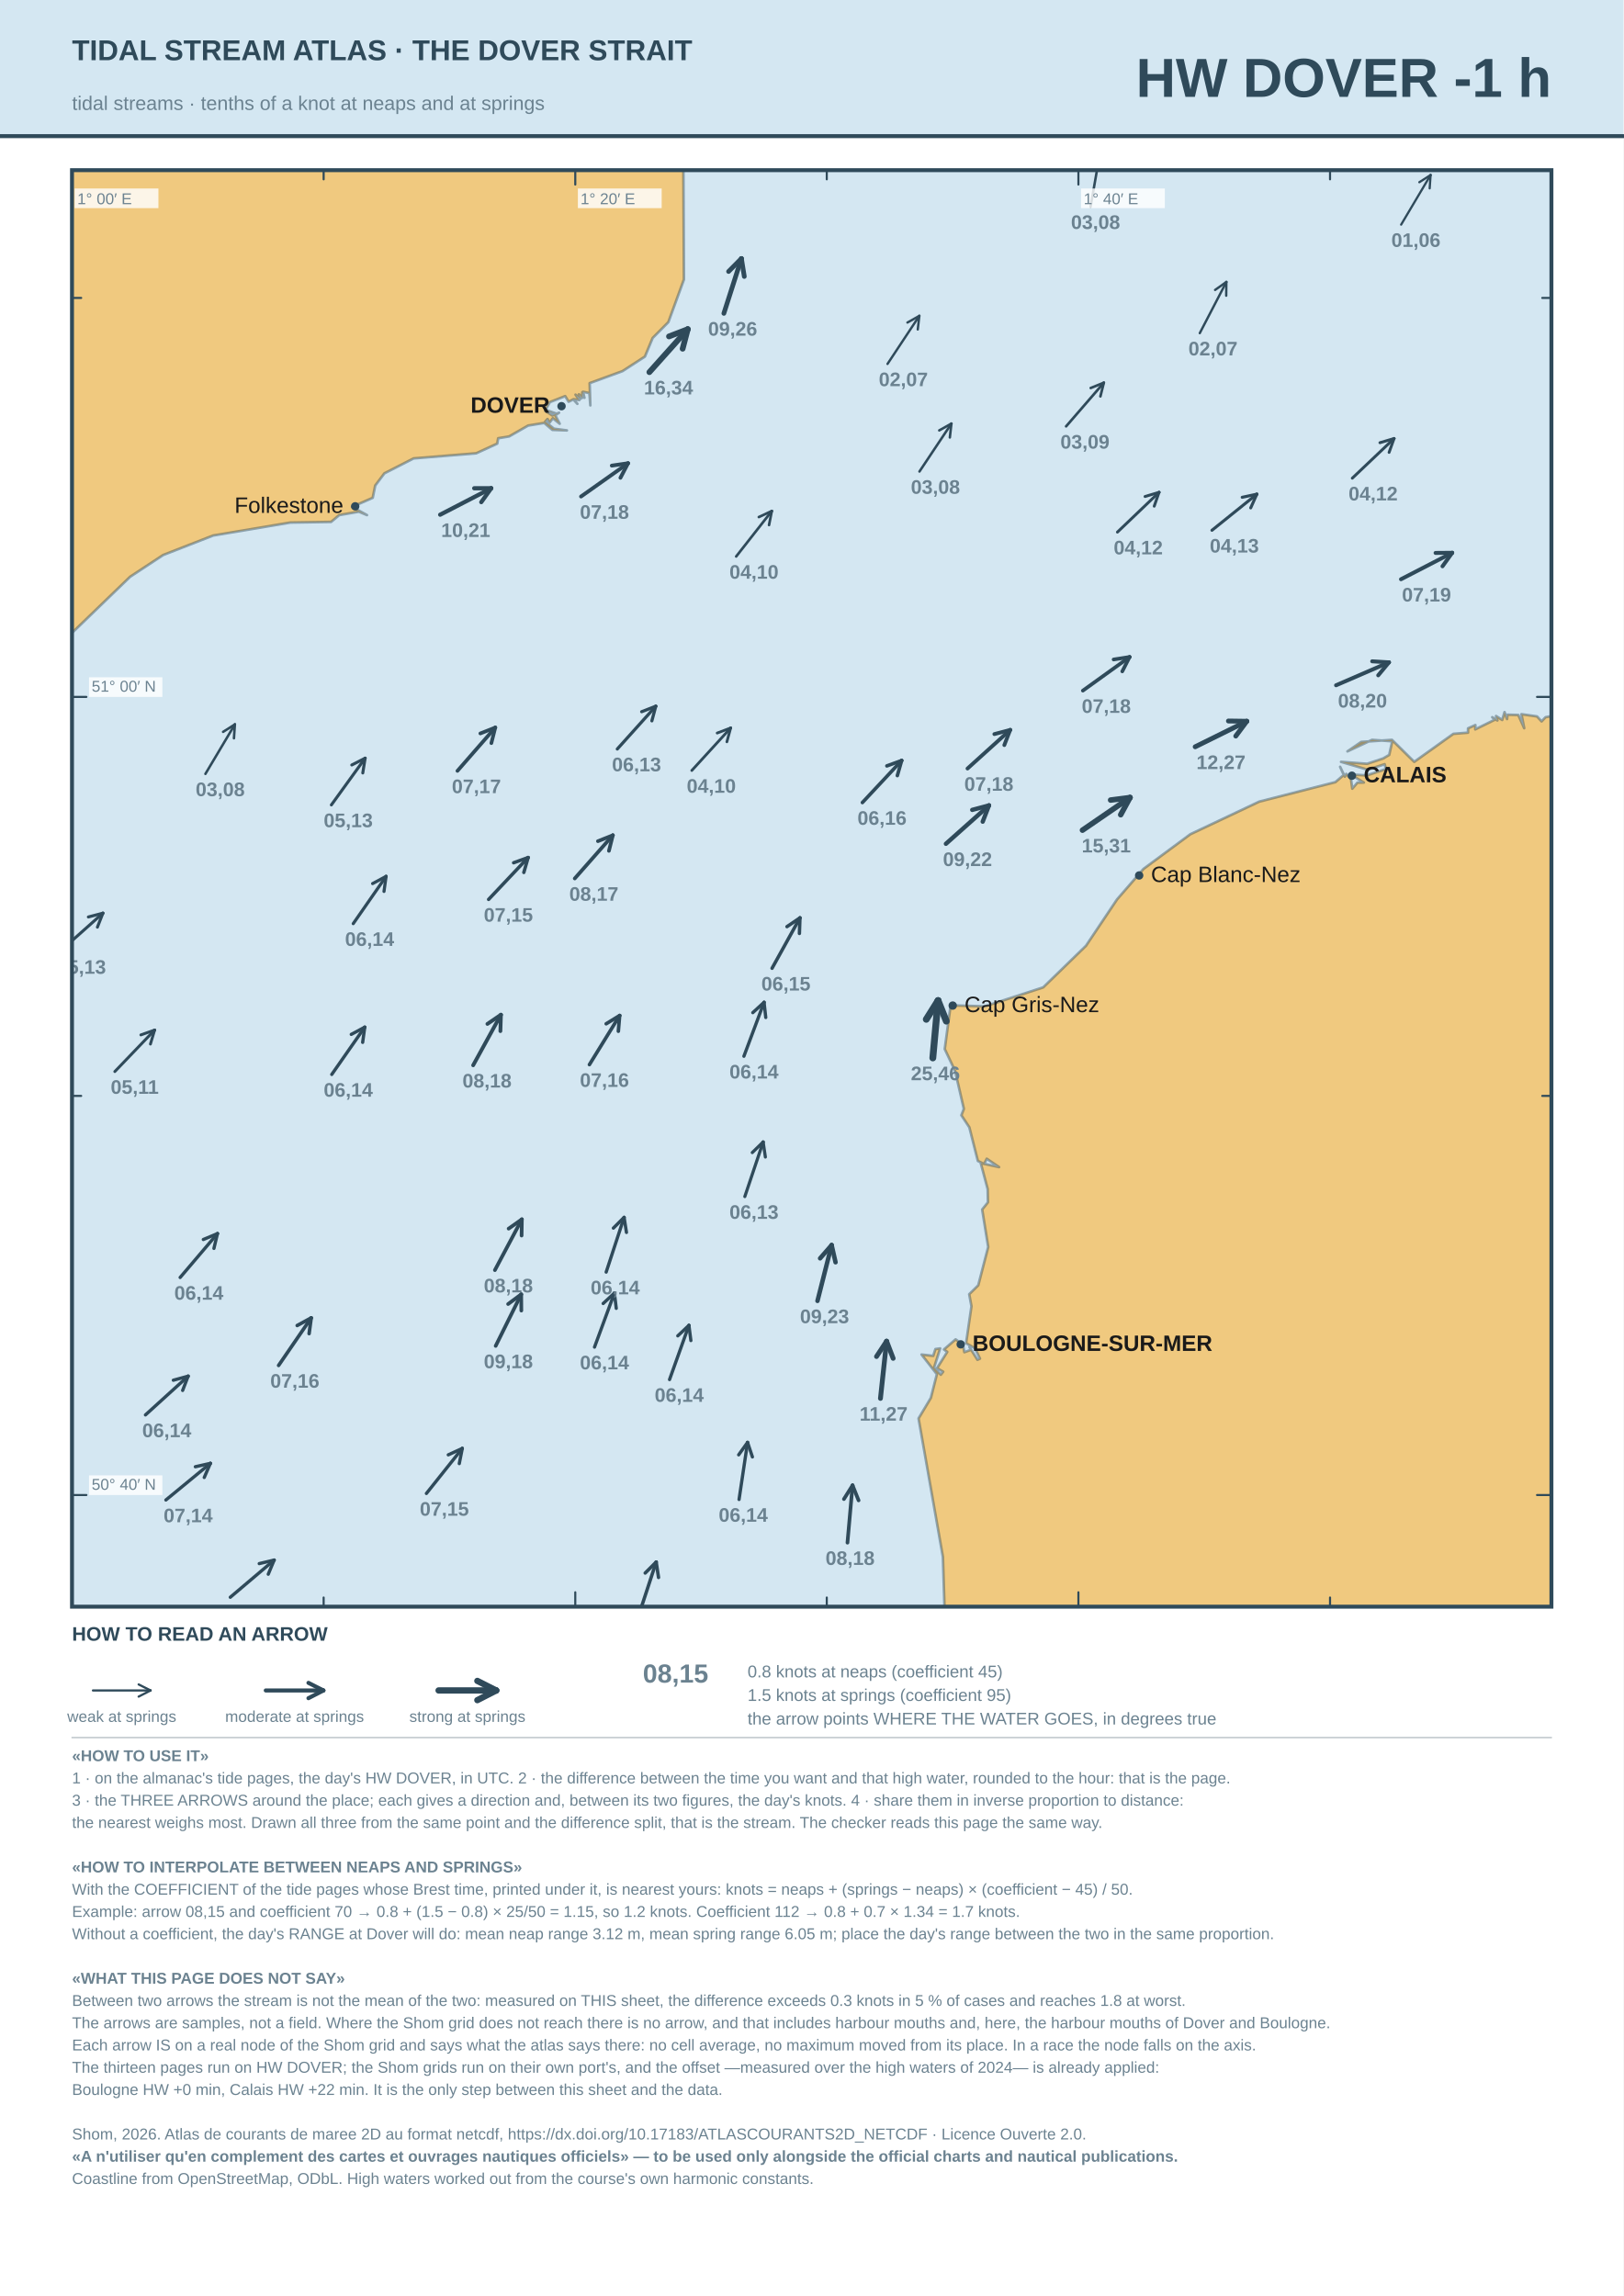
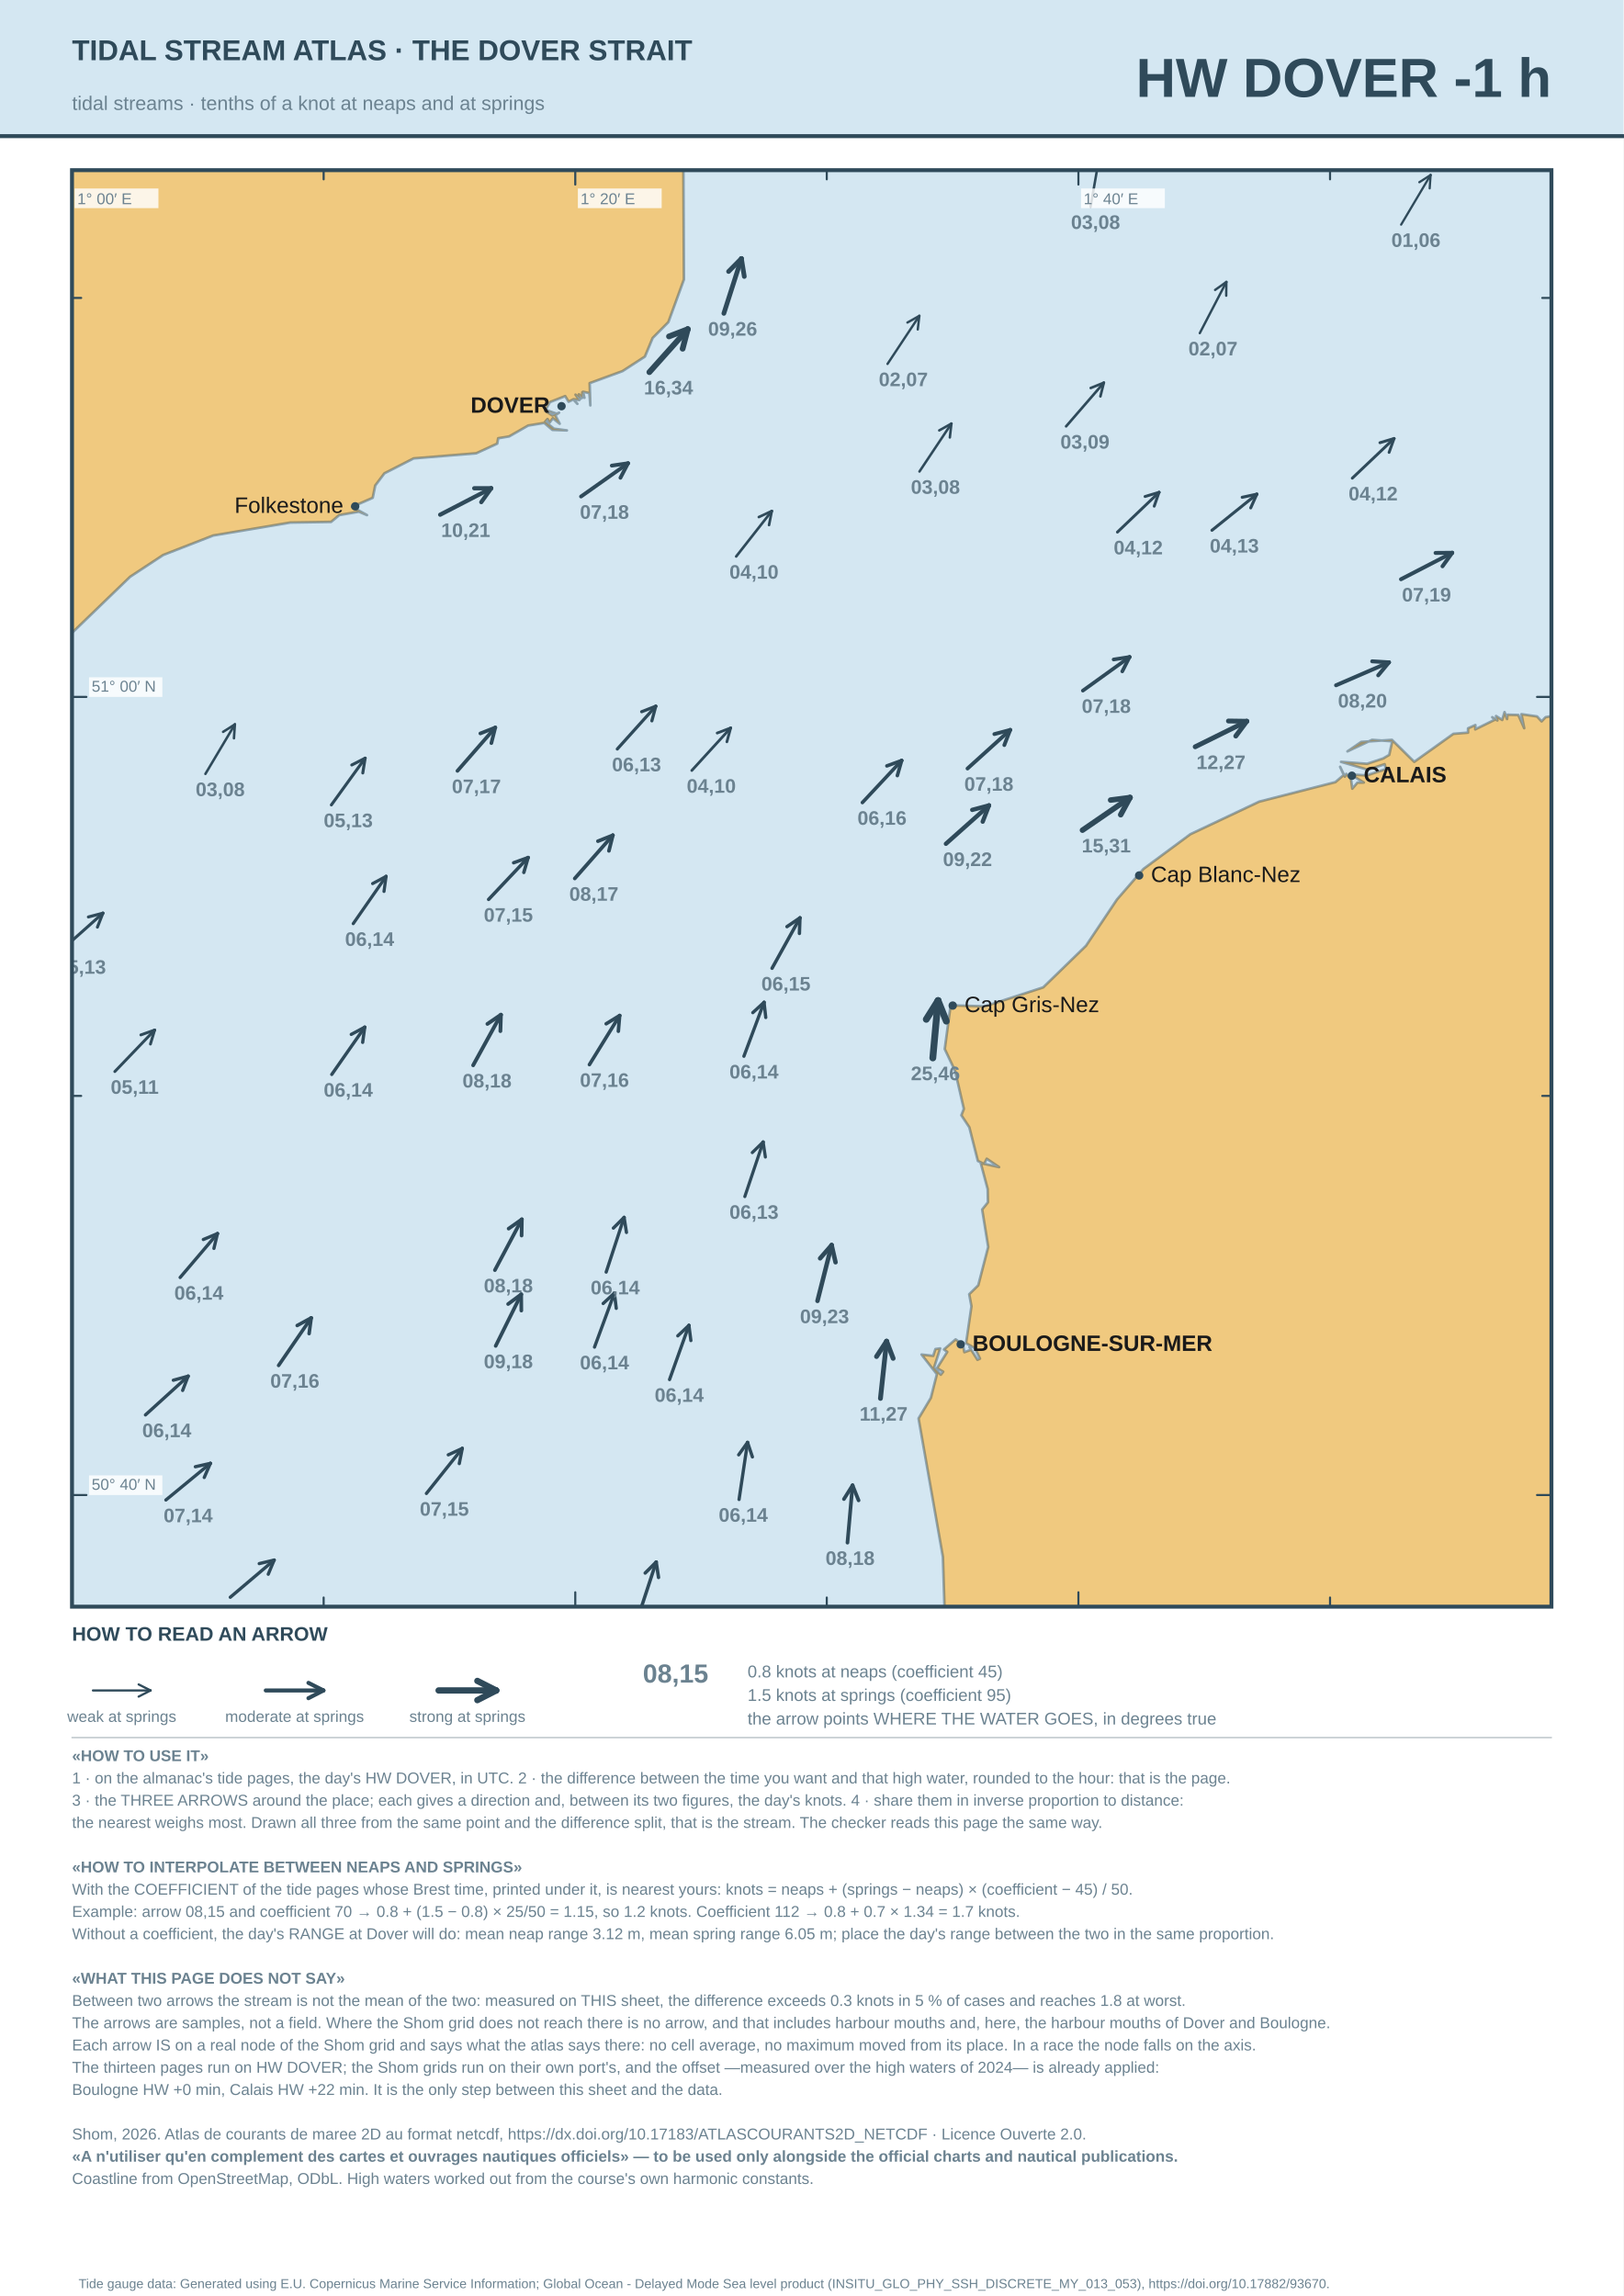
<svg xmlns="http://www.w3.org/2000/svg" width="1240" height="1754" viewBox="0 0 1240 1754">
  <rect x="0.0" y="0.0" width="1240.0" height="1754.0" fill="#FFFFFF" />
  <rect x="0.0" y="0.0" width="1240.0" height="104.0" fill="#D4E7F2" />
  <line x1="0.0" y1="104.0" x2="1240.0" y2="104.0" stroke="#2F4A5A" stroke-width="3.0" stroke-linecap="round" />
  <text x="55.0" y="46.0" font-family="Arial" font-size="22" fill="#2F4A5A" font-weight="bold">TIDAL STREAM ATLAS · THE DOVER STRAIT</text>
  <text x="55.0" y="84.0" font-family="Arial" font-size="15" fill="#6B8290">tidal streams · tenths of a knot at neaps and at springs</text>
  <text x="1185.0" y="74.0" font-family="Arial" font-size="42" fill="#2F4A5A" font-weight="bold" text-anchor="end">HW DOVER   -1 h</text>
  <g transform="translate(0.0,75.0)">
    <clipPath id="marco">
      <rect x="55.0" y="55.0" width="1130.0" height="1097.4" />
    </clipPath>
    <g clip-path="url(#marco)">
      <rect x="55.0" y="55.0" width="1130.0" height="1097.4" fill="#D4E7F2" />
      <polygon points="522.0,55.0 522.4,138.5 510.5,171.1 498.5,183.2 492.6,197.4 475.5,208.5 450.4,217.7 450.9,234.7 450.2,225.3 445.3,224.3 446.4,228.9 444.8,224.6 444.7,228.9 442.2,226.2 443.5,229.6 439.6,226.5 442.5,230.6 438.0,230.0 441.0,233.5 437.9,230.1 434.3,231.9 431.7,227.6 420.0,232.2 416.7,238.1 424.7,240.9 416.3,238.8 421.9,242.4 427.0,240.3 424.1,242.2 427.5,248.7 422.3,244.5 419.7,247.9 418.2,245.1 416.4,247.1 423.1,252.5 433.0,253.8 421.9,253.4 415.7,248.1 403.4,250.1 388.9,258.4 380.5,259.8 379.8,263.9 363.7,271.3 315.9,275.2 293.6,286.6 286.6,295.9 284.7,305.3 268.9,312.2 280.3,318.5 274.1,315.9 259.1,318.5 252.9,323.7 221.7,324.2 162.8,334.1 124.6,349.0 99.4,365.6 55.0,408.5 55.0,55.0" fill="#F0C97F" />
      <polygon points="721.4,1152.4 720.2,1114.4 701.6,1008.6 711.0,992.9 715.6,974.8 703.9,959.8 712.8,960.8 714.5,955.6 718.1,955.1 713.4,969.9 718.6,975.2 720.4,972.9 715.7,970.2 723.5,957.8 721.0,955.9 729.9,948.2 735.5,952.2 736.6,958.0 741.6,956.2 740.5,954.1 746.6,963.8 748.5,962.9 744.8,955.1 737.9,951.1 742.0,922.9 740.3,913.7 747.2,906.9 754.8,877.6 750.2,849.0 754.6,843.5 754.4,833.4 749.1,813.5 763.1,816.6 753.7,810.2 751.7,814.2 746.9,811.9 740.4,786.2 734.3,777.0 736.2,772.1 729.5,743.1 721.6,726.4 726.1,693.0 752.2,693.8 796.8,679.3 829.5,647.5 853.2,612.1 873.4,588.8 909.2,562.3 961.8,537.4 1020.0,522.5 1026.4,517.0 1023.6,510.8 1027.2,518.3 1028.3,516.2 1031.9,520.2 1032.9,527.5 1036.8,522.9 1041.7,522.8 1031.5,516.6 1043.9,517.4 1058.6,512.5 1057.6,508.8 1044.7,513.0 1024.3,507.0 1044.2,508.5 1056.5,504.4 1061.1,501.7 1063.4,491.3 1048.0,490.2 1029.2,499.0 1039.7,491.8 1063.2,490.2 1080.2,507.0 1110.1,485.6 1121.3,484.7 1121.3,481.4 1126.9,478.9 1126.8,482.2 1141.8,474.8 1139.8,472.9 1143.7,475.4 1142.7,472.0 1147.4,475.0 1149.2,469.0 1151.1,474.3 1151.4,471.0 1159.7,471.2 1164.2,481.3 1162.1,470.6 1174.0,472.3 1177.5,476.1 1180.5,472.9 1185.0,472.1 1185.0,1152.4" fill="#F0C97F" />
      <polygon points="522.0,55.0 522.4,138.5 510.5,171.1 498.5,183.2 492.6,197.4 475.5,208.5 450.4,217.7 450.9,234.7 450.2,225.3 445.3,224.3 446.4,228.9 444.8,224.6 444.7,228.9 442.2,226.2 443.5,229.6 439.6,226.5 442.5,230.6 438.0,230.0 441.0,233.5 437.9,230.1 434.3,231.9 431.7,227.6 420.0,232.2 416.7,238.1 424.7,240.9 416.3,238.8 421.9,242.4 427.0,240.3 424.1,242.2 427.5,248.7 422.3,244.5 419.7,247.9 418.2,245.1 416.4,247.1 423.1,252.5 433.0,253.8 421.9,253.4 415.7,248.1 403.4,250.1 388.9,258.4 380.5,259.8 379.8,263.9 363.7,271.3 315.9,275.2 293.6,286.6 286.6,295.9 284.7,305.3 268.9,312.2 280.3,318.5 274.1,315.9 259.1,318.5 252.9,323.7 221.7,324.2 162.8,334.1 124.6,349.0 99.4,365.6 55.0,408.5 55.0,55.0" fill="none" stroke="#2F4A5A" stroke-opacity="0.44" stroke-width="2" stroke-linecap="round" stroke-linejoin="round" />
      <polygon points="721.4,1152.4 720.2,1114.4 701.6,1008.6 711.0,992.9 715.6,974.8 703.9,959.8 712.8,960.8 714.5,955.6 718.1,955.1 713.4,969.9 718.6,975.2 720.4,972.9 715.7,970.2 723.5,957.8 721.0,955.9 729.9,948.2 735.5,952.2 736.6,958.0 741.6,956.2 740.5,954.1 746.6,963.8 748.5,962.9 744.8,955.1 737.9,951.1 742.0,922.9 740.3,913.7 747.2,906.9 754.8,877.6 750.2,849.0 754.6,843.5 754.4,833.4 749.1,813.5 763.1,816.6 753.7,810.2 751.7,814.2 746.9,811.9 740.4,786.2 734.3,777.0 736.2,772.1 729.5,743.1 721.6,726.4 726.1,693.0 752.2,693.8 796.8,679.3 829.5,647.5 853.2,612.1 873.4,588.8 909.2,562.3 961.8,537.4 1020.0,522.5 1026.4,517.0 1023.6,510.8 1027.2,518.3 1028.3,516.2 1031.9,520.2 1032.9,527.5 1036.8,522.9 1041.7,522.8 1031.5,516.6 1043.9,517.4 1058.6,512.5 1057.6,508.8 1044.7,513.0 1024.3,507.0 1044.2,508.5 1056.5,504.4 1061.1,501.7 1063.4,491.3 1048.0,490.2 1029.2,499.0 1039.7,491.8 1063.2,490.2 1080.2,507.0 1110.1,485.6 1121.3,484.7 1121.3,481.4 1126.9,478.9 1126.8,482.2 1141.8,474.8 1139.8,472.9 1143.7,475.4 1142.7,472.0 1147.4,475.0 1149.2,469.0 1151.1,474.3 1151.4,471.0 1159.7,471.2 1164.2,481.3 1162.1,470.6 1174.0,472.3 1177.5,476.1 1180.5,472.9 1185.0,472.1 1185.0,1152.4" fill="none" stroke="#2F4A5A" stroke-opacity="0.44" stroke-width="2" stroke-linecap="round" stroke-linejoin="round" />
      <circle cx="428.9" cy="235.3" r="3.2" fill="#2F4A5A" />
      <text x="419.9" y="240.3" font-family="Arial" font-size="17" fill="#1A1A1A" font-weight="bold" text-anchor="end">DOVER</text>
      <circle cx="271.3" cy="311.8" r="3.2" fill="#2F4A5A" />
      <text x="262.3" y="316.8" font-family="Arial" font-size="17" fill="#1A1A1A" text-anchor="end">Folkestone</text>
      <circle cx="733.8" cy="952.0" r="3.2" fill="#2F4A5A" />
      <text x="742.8" y="957.0" font-family="Arial" font-size="17" fill="#1A1A1A" font-weight="bold" text-anchor="start">BOULOGNE-SUR-MER</text>
      <circle cx="1032.6" cy="517.6" r="3.2" fill="#2F4A5A" />
      <text x="1041.6" y="522.6" font-family="Arial" font-size="17" fill="#1A1A1A" font-weight="bold" text-anchor="start">CALAIS</text>
      <circle cx="727.7" cy="693.2" r="3.2" fill="#2F4A5A" />
      <text x="736.7" y="698.2" font-family="Arial" font-size="17" fill="#1A1A1A" text-anchor="start">Cap Gris-Nez</text>
      <circle cx="870.1" cy="593.8" r="3.2" fill="#2F4A5A" />
      <text x="879.1" y="598.8" font-family="Arial" font-size="17" fill="#1A1A1A" text-anchor="start">Cap Blanc-Nez</text>
      <line x1="126.7" y1="1070.9" x2="160.7" y2="1042.9" stroke="#2F4A5A" stroke-width="2.5" stroke-linecap="round" />
      <line x1="160.7" y1="1042.9" x2="149.2" y2="1045.5" stroke="#2F4A5A" stroke-width="2.5" stroke-linecap="round" />
      <line x1="160.7" y1="1042.9" x2="156.0" y2="1053.7" stroke="#2F4A5A" stroke-width="2.5" stroke-linecap="round" />
      <text x="143.7" y="1087.9" font-family="Arial" font-size="15" fill="#6B8290" font-weight="bold" text-anchor="middle">07,14</text>
      <line x1="175.9" y1="1145.2" x2="209.4" y2="1116.8" stroke="#2F4A5A" stroke-width="2.5" stroke-linecap="round" />
      <line x1="209.4" y1="1116.8" x2="198.0" y2="1119.5" stroke="#2F4A5A" stroke-width="2.5" stroke-linecap="round" />
      <line x1="209.4" y1="1116.8" x2="204.9" y2="1127.6" stroke="#2F4A5A" stroke-width="2.5" stroke-linecap="round" />
      <text x="192.6" y="1162.2" font-family="Arial" font-size="15" fill="#6B8290" font-weight="bold" text-anchor="middle">07,14</text>
      <line x1="325.7" y1="1065.9" x2="353.1" y2="1031.5" stroke="#2F4A5A" stroke-width="2.5" stroke-linecap="round" />
      <line x1="353.1" y1="1031.5" x2="342.4" y2="1036.4" stroke="#2F4A5A" stroke-width="2.5" stroke-linecap="round" />
      <line x1="353.1" y1="1031.5" x2="350.8" y2="1043.1" stroke="#2F4A5A" stroke-width="2.5" stroke-linecap="round" />
      <text x="339.4" y="1082.9" font-family="Arial" font-size="15" fill="#6B8290" font-weight="bold" text-anchor="middle">07,15</text>
      <line x1="487.5" y1="1160.1" x2="501.2" y2="1118.3" stroke="#2F4A5A" stroke-width="2.6" stroke-linecap="round" />
      <line x1="501.2" y1="1118.3" x2="492.8" y2="1126.7" stroke="#2F4A5A" stroke-width="2.6" stroke-linecap="round" />
      <line x1="501.2" y1="1118.3" x2="503.0" y2="1130.1" stroke="#2F4A5A" stroke-width="2.6" stroke-linecap="round" />
      <text x="494.3" y="1177.1" font-family="Arial" font-size="15" fill="#6B8290" font-weight="bold" text-anchor="middle">07,15</text>
      <line x1="564.5" y1="1070.5" x2="571.0" y2="1026.9" stroke="#2F4A5A" stroke-width="2.5" stroke-linecap="round" />
      <line x1="571.0" y1="1026.9" x2="564.2" y2="1036.4" stroke="#2F4A5A" stroke-width="2.5" stroke-linecap="round" />
      <line x1="571.0" y1="1026.9" x2="574.7" y2="1038.0" stroke="#2F4A5A" stroke-width="2.5" stroke-linecap="round" />
      <text x="567.7" y="1087.5" font-family="Arial" font-size="15" fill="#6B8290" font-weight="bold" text-anchor="middle">06,14</text>
      <line x1="647.3" y1="1103.5" x2="651.2" y2="1059.7" stroke="#2F4A5A" stroke-width="2.8" stroke-linecap="round" />
      <line x1="651.2" y1="1059.7" x2="644.6" y2="1070.2" stroke="#2F4A5A" stroke-width="2.8" stroke-linecap="round" />
      <line x1="651.2" y1="1059.7" x2="655.8" y2="1071.2" stroke="#2F4A5A" stroke-width="2.8" stroke-linecap="round" />
      <text x="649.3" y="1120.5" font-family="Arial" font-size="15" fill="#6B8290" font-weight="bold" text-anchor="middle">08,18</text>
      <line x1="111.1" y1="1005.9" x2="143.7" y2="976.3" stroke="#2F4A5A" stroke-width="2.5" stroke-linecap="round" />
      <line x1="143.7" y1="976.3" x2="132.4" y2="979.4" stroke="#2F4A5A" stroke-width="2.5" stroke-linecap="round" />
      <line x1="143.7" y1="976.3" x2="139.5" y2="987.2" stroke="#2F4A5A" stroke-width="2.5" stroke-linecap="round" />
      <text x="127.4" y="1022.9" font-family="Arial" font-size="15" fill="#6B8290" font-weight="bold" text-anchor="middle">06,14</text>
      <line x1="212.8" y1="968.1" x2="237.7" y2="931.8" stroke="#2F4A5A" stroke-width="2.7" stroke-linecap="round" />
      <line x1="237.7" y1="931.8" x2="227.0" y2="937.6" stroke="#2F4A5A" stroke-width="2.7" stroke-linecap="round" />
      <line x1="237.7" y1="931.8" x2="236.1" y2="943.8" stroke="#2F4A5A" stroke-width="2.7" stroke-linecap="round" />
      <text x="225.2" y="985.1" font-family="Arial" font-size="15" fill="#6B8290" font-weight="bold" text-anchor="middle">07,16</text>
      <line x1="378.6" y1="953.2" x2="398.1" y2="913.8" stroke="#2F4A5A" stroke-width="2.8" stroke-linecap="round" />
      <line x1="398.1" y1="913.8" x2="388.1" y2="921.2" stroke="#2F4A5A" stroke-width="2.8" stroke-linecap="round" />
      <line x1="398.1" y1="913.8" x2="398.2" y2="926.2" stroke="#2F4A5A" stroke-width="2.8" stroke-linecap="round" />
      <text x="388.3" y="970.2" font-family="Arial" font-size="15" fill="#6B8290" font-weight="bold" text-anchor="middle">09,18</text>
      <line x1="454.1" y1="954.1" x2="469.3" y2="912.8" stroke="#2F4A5A" stroke-width="2.5" stroke-linecap="round" />
      <line x1="469.3" y1="912.8" x2="460.7" y2="920.8" stroke="#2F4A5A" stroke-width="2.5" stroke-linecap="round" />
      <line x1="469.3" y1="912.8" x2="470.7" y2="924.5" stroke="#2F4A5A" stroke-width="2.5" stroke-linecap="round" />
      <text x="461.7" y="971.1" font-family="Arial" font-size="15" fill="#6B8290" font-weight="bold" text-anchor="middle">06,14</text>
      <line x1="511.4" y1="978.9" x2="526.2" y2="937.5" stroke="#2F4A5A" stroke-width="2.5" stroke-linecap="round" />
      <line x1="526.2" y1="937.5" x2="517.7" y2="945.5" stroke="#2F4A5A" stroke-width="2.5" stroke-linecap="round" />
      <line x1="526.2" y1="937.5" x2="527.7" y2="949.1" stroke="#2F4A5A" stroke-width="2.5" stroke-linecap="round" />
      <text x="518.8" y="995.9" font-family="Arial" font-size="15" fill="#6B8290" font-weight="bold" text-anchor="middle">06,14</text>
      <line x1="672.5" y1="993.3" x2="677.2" y2="949.6" stroke="#2F4A5A" stroke-width="3.7" stroke-linecap="round" />
      <line x1="677.2" y1="949.6" x2="669.5" y2="961.3" stroke="#2F4A5A" stroke-width="3.7" stroke-linecap="round" />
      <line x1="677.2" y1="949.6" x2="682.2" y2="962.7" stroke="#2F4A5A" stroke-width="3.7" stroke-linecap="round" />
      <text x="674.9" y="1010.3" font-family="Arial" font-size="15" fill="#6B8290" font-weight="bold" text-anchor="middle">11,27</text>
      <line x1="137.6" y1="900.9" x2="166.1" y2="867.4" stroke="#2F4A5A" stroke-width="2.5" stroke-linecap="round" />
      <line x1="166.1" y1="867.4" x2="155.3" y2="871.9" stroke="#2F4A5A" stroke-width="2.5" stroke-linecap="round" />
      <line x1="166.1" y1="867.4" x2="163.4" y2="878.7" stroke="#2F4A5A" stroke-width="2.5" stroke-linecap="round" />
      <text x="151.9" y="917.9" font-family="Arial" font-size="15" fill="#6B8290" font-weight="bold" text-anchor="middle">06,14</text>
      <line x1="378.0" y1="895.3" x2="398.6" y2="856.5" stroke="#2F4A5A" stroke-width="2.8" stroke-linecap="round" />
      <line x1="398.6" y1="856.5" x2="388.5" y2="863.6" stroke="#2F4A5A" stroke-width="2.8" stroke-linecap="round" />
      <line x1="398.6" y1="856.5" x2="398.4" y2="868.9" stroke="#2F4A5A" stroke-width="2.8" stroke-linecap="round" />
      <text x="388.3" y="912.3" font-family="Arial" font-size="15" fill="#6B8290" font-weight="bold" text-anchor="middle">08,18</text>
      <line x1="463.0" y1="896.8" x2="476.7" y2="855.0" stroke="#2F4A5A" stroke-width="2.5" stroke-linecap="round" />
      <line x1="476.7" y1="855.0" x2="468.5" y2="863.2" stroke="#2F4A5A" stroke-width="2.5" stroke-linecap="round" />
      <line x1="476.7" y1="855.0" x2="478.5" y2="866.5" stroke="#2F4A5A" stroke-width="2.5" stroke-linecap="round" />
      <text x="469.9" y="913.8" font-family="Arial" font-size="15" fill="#6B8290" font-weight="bold" text-anchor="middle">06,14</text>
      <line x1="568.9" y1="839.1" x2="582.9" y2="797.4" stroke="#2F4A5A" stroke-width="2.4" stroke-linecap="round" />
      <line x1="582.9" y1="797.4" x2="574.6" y2="805.5" stroke="#2F4A5A" stroke-width="2.4" stroke-linecap="round" />
      <line x1="582.9" y1="797.4" x2="584.6" y2="808.9" stroke="#2F4A5A" stroke-width="2.4" stroke-linecap="round" />
      <text x="575.9" y="856.1" font-family="Arial" font-size="15" fill="#6B8290" font-weight="bold" text-anchor="middle">06,13</text>
      <line x1="624.4" y1="918.8" x2="635.2" y2="876.2" stroke="#2F4A5A" stroke-width="3.4" stroke-linecap="round" />
      <line x1="635.2" y1="876.2" x2="626.4" y2="886.3" stroke="#2F4A5A" stroke-width="3.4" stroke-linecap="round" />
      <line x1="635.2" y1="876.2" x2="638.2" y2="889.3" stroke="#2F4A5A" stroke-width="3.4" stroke-linecap="round" />
      <text x="629.8" y="935.8" font-family="Arial" font-size="15" fill="#6B8290" font-weight="bold" text-anchor="middle">09,23</text>
      <line x1="87.7" y1="743.6" x2="118.1" y2="711.9" stroke="#2F4A5A" stroke-width="2.2" stroke-linecap="round" />
      <line x1="118.1" y1="711.9" x2="107.6" y2="715.6" stroke="#2F4A5A" stroke-width="2.2" stroke-linecap="round" />
      <line x1="118.1" y1="711.9" x2="114.9" y2="722.6" stroke="#2F4A5A" stroke-width="2.2" stroke-linecap="round" />
      <text x="102.9" y="760.6" font-family="Arial" font-size="15" fill="#6B8290" font-weight="bold" text-anchor="middle">05,11</text>
      <line x1="253.4" y1="745.8" x2="278.6" y2="709.7" stroke="#2F4A5A" stroke-width="2.5" stroke-linecap="round" />
      <line x1="278.6" y1="709.7" x2="268.3" y2="715.2" stroke="#2F4A5A" stroke-width="2.5" stroke-linecap="round" />
      <line x1="278.6" y1="709.7" x2="277.0" y2="721.3" stroke="#2F4A5A" stroke-width="2.5" stroke-linecap="round" />
      <text x="266.0" y="762.8" font-family="Arial" font-size="15" fill="#6B8290" font-weight="bold" text-anchor="middle">06,14</text>
      <line x1="361.4" y1="738.8" x2="382.6" y2="700.2" stroke="#2F4A5A" stroke-width="2.9" stroke-linecap="round" />
      <line x1="382.6" y1="700.2" x2="372.3" y2="707.2" stroke="#2F4A5A" stroke-width="2.9" stroke-linecap="round" />
      <line x1="382.6" y1="700.2" x2="382.2" y2="712.7" stroke="#2F4A5A" stroke-width="2.9" stroke-linecap="round" />
      <text x="372.0" y="755.8" font-family="Arial" font-size="15" fill="#6B8290" font-weight="bold" text-anchor="middle">08,18</text>
      <line x1="450.2" y1="738.3" x2="473.3" y2="700.8" stroke="#2F4A5A" stroke-width="2.7" stroke-linecap="round" />
      <line x1="473.3" y1="700.8" x2="463.0" y2="707.1" stroke="#2F4A5A" stroke-width="2.7" stroke-linecap="round" />
      <line x1="473.3" y1="700.8" x2="472.3" y2="712.8" stroke="#2F4A5A" stroke-width="2.7" stroke-linecap="round" />
      <text x="461.7" y="755.3" font-family="Arial" font-size="15" fill="#6B8290" font-weight="bold" text-anchor="middle">07,16</text>
      <line x1="568.2" y1="731.9" x2="583.6" y2="690.7" stroke="#2F4A5A" stroke-width="2.5" stroke-linecap="round" />
      <line x1="583.6" y1="690.7" x2="575.0" y2="698.6" stroke="#2F4A5A" stroke-width="2.5" stroke-linecap="round" />
      <line x1="583.6" y1="690.7" x2="584.9" y2="702.3" stroke="#2F4A5A" stroke-width="2.5" stroke-linecap="round" />
      <text x="575.9" y="748.9" font-family="Arial" font-size="15" fill="#6B8290" font-weight="bold" text-anchor="middle">06,14</text>
      <line x1="712.5" y1="733.2" x2="716.5" y2="689.4" stroke="#2F4A5A" stroke-width="5.2" stroke-linecap="round" />
      <line x1="716.5" y1="689.4" x2="707.5" y2="703.7" stroke="#2F4A5A" stroke-width="5.2" stroke-linecap="round" />
      <line x1="716.5" y1="689.4" x2="722.8" y2="705.1" stroke="#2F4A5A" stroke-width="5.2" stroke-linecap="round" />
      <text x="714.5" y="750.2" font-family="Arial" font-size="15" fill="#6B8290" font-weight="bold" text-anchor="middle">25,46</text>
      <line x1="45.7" y1="651.9" x2="78.6" y2="622.6" stroke="#2F4A5A" stroke-width="2.3" stroke-linecap="round" />
      <line x1="78.6" y1="622.6" x2="67.5" y2="625.5" stroke="#2F4A5A" stroke-width="2.3" stroke-linecap="round" />
      <line x1="78.6" y1="622.6" x2="74.4" y2="633.3" stroke="#2F4A5A" stroke-width="2.3" stroke-linecap="round" />
      <text x="62.2" y="668.9" font-family="Arial" font-size="15" fill="#6B8290" font-weight="bold" text-anchor="middle">05,13</text>
      <line x1="269.8" y1="630.6" x2="294.9" y2="594.5" stroke="#2F4A5A" stroke-width="2.4" stroke-linecap="round" />
      <line x1="294.9" y1="594.5" x2="284.6" y2="600.0" stroke="#2F4A5A" stroke-width="2.4" stroke-linecap="round" />
      <line x1="294.9" y1="594.5" x2="293.3" y2="606.0" stroke="#2F4A5A" stroke-width="2.4" stroke-linecap="round" />
      <text x="282.3" y="647.6" font-family="Arial" font-size="15" fill="#6B8290" font-weight="bold" text-anchor="middle">06,14</text>
      <line x1="373.2" y1="612.1" x2="403.4" y2="580.1" stroke="#2F4A5A" stroke-width="2.6" stroke-linecap="round" />
      <line x1="403.4" y1="580.1" x2="392.3" y2="584.1" stroke="#2F4A5A" stroke-width="2.6" stroke-linecap="round" />
      <line x1="403.4" y1="580.1" x2="400.1" y2="591.5" stroke="#2F4A5A" stroke-width="2.6" stroke-linecap="round" />
      <text x="388.3" y="629.1" font-family="Arial" font-size="15" fill="#6B8290" font-weight="bold" text-anchor="middle">07,15</text>
      <line x1="589.7" y1="664.7" x2="611.0" y2="626.2" stroke="#2F4A5A" stroke-width="2.6" stroke-linecap="round" />
      <line x1="611.0" y1="626.2" x2="601.1" y2="632.9" stroke="#2F4A5A" stroke-width="2.6" stroke-linecap="round" />
      <line x1="611.0" y1="626.2" x2="610.6" y2="638.1" stroke="#2F4A5A" stroke-width="2.6" stroke-linecap="round" />
      <text x="600.3" y="681.7" font-family="Arial" font-size="15" fill="#6B8290" font-weight="bold" text-anchor="middle">06,15</text>
      <line x1="253.1" y1="539.9" x2="278.9" y2="504.2" stroke="#2F4A5A" stroke-width="2.3" stroke-linecap="round" />
      <line x1="278.9" y1="504.2" x2="268.7" y2="509.4" stroke="#2F4A5A" stroke-width="2.3" stroke-linecap="round" />
      <line x1="278.9" y1="504.2" x2="277.1" y2="515.5" stroke="#2F4A5A" stroke-width="2.3" stroke-linecap="round" />
      <text x="266.0" y="556.9" font-family="Arial" font-size="15" fill="#6B8290" font-weight="bold" text-anchor="middle">05,13</text>
      <line x1="439.0" y1="596.1" x2="468.1" y2="563.1" stroke="#2F4A5A" stroke-width="2.8" stroke-linecap="round" />
      <line x1="468.1" y1="563.1" x2="456.7" y2="567.6" stroke="#2F4A5A" stroke-width="2.8" stroke-linecap="round" />
      <line x1="468.1" y1="563.1" x2="465.1" y2="575.0" stroke="#2F4A5A" stroke-width="2.8" stroke-linecap="round" />
      <text x="453.6" y="613.1" font-family="Arial" font-size="15" fill="#6B8290" font-weight="bold" text-anchor="middle">08,17</text>
      <line x1="658.7" y1="538.1" x2="688.7" y2="506.0" stroke="#2F4A5A" stroke-width="2.7" stroke-linecap="round" />
      <line x1="688.7" y1="506.0" x2="677.4" y2="510.1" stroke="#2F4A5A" stroke-width="2.7" stroke-linecap="round" />
      <line x1="688.7" y1="506.0" x2="685.4" y2="517.5" stroke="#2F4A5A" stroke-width="2.7" stroke-linecap="round" />
      <text x="673.7" y="555.1" font-family="Arial" font-size="15" fill="#6B8290" font-weight="bold" text-anchor="middle">06,16</text>
      <line x1="722.5" y1="569.6" x2="755.4" y2="540.3" stroke="#2F4A5A" stroke-width="3.3" stroke-linecap="round" />
      <line x1="755.4" y1="540.3" x2="742.6" y2="543.7" stroke="#2F4A5A" stroke-width="3.3" stroke-linecap="round" />
      <line x1="755.4" y1="540.3" x2="750.6" y2="552.7" stroke="#2F4A5A" stroke-width="3.3" stroke-linecap="round" />
      <text x="739.0" y="586.6" font-family="Arial" font-size="15" fill="#6B8290" font-weight="bold" text-anchor="middle">09,22</text>
      <line x1="826.8" y1="559.2" x2="863.1" y2="534.3" stroke="#2F4A5A" stroke-width="4.2" stroke-linecap="round" />
      <line x1="863.1" y1="534.3" x2="848.3" y2="536.2" stroke="#2F4A5A" stroke-width="4.2" stroke-linecap="round" />
      <line x1="863.1" y1="534.3" x2="856.0" y2="547.4" stroke="#2F4A5A" stroke-width="4.2" stroke-linecap="round" />
      <text x="845.0" y="576.2" font-family="Arial" font-size="15" fill="#6B8290" font-weight="bold" text-anchor="middle">15,31</text>
      <line x1="156.9" y1="516.2" x2="179.4" y2="478.4" stroke="#2F4A5A" stroke-width="1.9" stroke-linecap="round" />
      <line x1="179.4" y1="478.4" x2="170.4" y2="484.1" stroke="#2F4A5A" stroke-width="1.9" stroke-linecap="round" />
      <line x1="179.4" y1="478.4" x2="178.7" y2="489.0" stroke="#2F4A5A" stroke-width="1.9" stroke-linecap="round" />
      <text x="168.2" y="533.2" font-family="Arial" font-size="15" fill="#6B8290" font-weight="bold" text-anchor="middle">03,08</text>
      <line x1="349.4" y1="513.9" x2="378.3" y2="480.8" stroke="#2F4A5A" stroke-width="2.8" stroke-linecap="round" />
      <line x1="378.3" y1="480.8" x2="366.9" y2="485.3" stroke="#2F4A5A" stroke-width="2.8" stroke-linecap="round" />
      <line x1="378.3" y1="480.8" x2="375.3" y2="492.7" stroke="#2F4A5A" stroke-width="2.8" stroke-linecap="round" />
      <text x="363.9" y="530.9" font-family="Arial" font-size="15" fill="#6B8290" font-weight="bold" text-anchor="middle">07,17</text>
      <line x1="471.5" y1="497.2" x2="500.9" y2="464.5" stroke="#2F4A5A" stroke-width="2.4" stroke-linecap="round" />
      <line x1="500.9" y1="464.5" x2="490.1" y2="468.7" stroke="#2F4A5A" stroke-width="2.4" stroke-linecap="round" />
      <line x1="500.9" y1="464.5" x2="497.9" y2="475.7" stroke="#2F4A5A" stroke-width="2.4" stroke-linecap="round" />
      <text x="486.2" y="514.2" font-family="Arial" font-size="15" fill="#6B8290" font-weight="bold" text-anchor="middle">06,13</text>
      <line x1="528.4" y1="513.6" x2="558.1" y2="481.1" stroke="#2F4A5A" stroke-width="2.1" stroke-linecap="round" />
      <line x1="558.1" y1="481.1" x2="547.8" y2="485.0" stroke="#2F4A5A" stroke-width="2.1" stroke-linecap="round" />
      <line x1="558.1" y1="481.1" x2="555.2" y2="491.7" stroke="#2F4A5A" stroke-width="2.1" stroke-linecap="round" />
      <text x="543.3" y="530.6" font-family="Arial" font-size="15" fill="#6B8290" font-weight="bold" text-anchor="middle">04,10</text>
      <line x1="739.0" y1="512.1" x2="771.6" y2="482.6" stroke="#2F4A5A" stroke-width="2.9" stroke-linecap="round" />
      <line x1="771.6" y1="482.6" x2="759.5" y2="485.8" stroke="#2F4A5A" stroke-width="2.9" stroke-linecap="round" />
      <line x1="771.6" y1="482.6" x2="767.1" y2="494.2" stroke="#2F4A5A" stroke-width="2.9" stroke-linecap="round" />
      <text x="755.3" y="529.1" font-family="Arial" font-size="15" fill="#6B8290" font-weight="bold" text-anchor="middle">07,18</text>
      <line x1="827.1" y1="452.6" x2="862.8" y2="426.9" stroke="#2F4A5A" stroke-width="2.8" stroke-linecap="round" />
      <line x1="862.8" y1="426.9" x2="850.6" y2="428.8" stroke="#2F4A5A" stroke-width="2.8" stroke-linecap="round" />
      <line x1="862.8" y1="426.9" x2="857.2" y2="437.9" stroke="#2F4A5A" stroke-width="2.8" stroke-linecap="round" />
      <text x="845.0" y="469.6" font-family="Arial" font-size="15" fill="#6B8290" font-weight="bold" text-anchor="middle">07,18</text>
      <line x1="912.9" y1="495.5" x2="952.3" y2="476.0" stroke="#2F4A5A" stroke-width="3.7" stroke-linecap="round" />
      <line x1="952.3" y1="476.0" x2="938.3" y2="475.8" stroke="#2F4A5A" stroke-width="3.7" stroke-linecap="round" />
      <line x1="952.3" y1="476.0" x2="943.9" y2="487.3" stroke="#2F4A5A" stroke-width="3.7" stroke-linecap="round" />
      <text x="932.6" y="512.5" font-family="Arial" font-size="15" fill="#6B8290" font-weight="bold" text-anchor="middle">12,27</text>
      <line x1="1020.5" y1="448.5" x2="1060.9" y2="431.0" stroke="#2F4A5A" stroke-width="3.0" stroke-linecap="round" />
      <line x1="1060.9" y1="431.0" x2="1048.1" y2="430.2" stroke="#2F4A5A" stroke-width="3.0" stroke-linecap="round" />
      <line x1="1060.9" y1="431.0" x2="1052.7" y2="440.9" stroke="#2F4A5A" stroke-width="3.0" stroke-linecap="round" />
      <text x="1040.7" y="465.5" font-family="Arial" font-size="15" fill="#6B8290" font-weight="bold" text-anchor="middle">08,20</text>
      <line x1="336.2" y1="318.2" x2="375.2" y2="298.0" stroke="#2F4A5A" stroke-width="3.2" stroke-linecap="round" />
      <line x1="375.2" y1="298.0" x2="362.2" y2="298.0" stroke="#2F4A5A" stroke-width="3.2" stroke-linecap="round" />
      <line x1="375.2" y1="298.0" x2="367.6" y2="308.6" stroke="#2F4A5A" stroke-width="3.2" stroke-linecap="round" />
      <text x="355.7" y="335.2" font-family="Arial" font-size="15" fill="#6B8290" font-weight="bold" text-anchor="middle">10,21</text>
      <line x1="443.8" y1="304.3" x2="479.7" y2="278.9" stroke="#2F4A5A" stroke-width="2.9" stroke-linecap="round" />
      <line x1="479.7" y1="278.9" x2="467.3" y2="280.7" stroke="#2F4A5A" stroke-width="2.9" stroke-linecap="round" />
      <line x1="479.7" y1="278.9" x2="473.9" y2="290.0" stroke="#2F4A5A" stroke-width="2.9" stroke-linecap="round" />
      <text x="461.7" y="321.3" font-family="Arial" font-size="15" fill="#6B8290" font-weight="bold" text-anchor="middle">07,18</text>
      <line x1="562.3" y1="350.1" x2="589.5" y2="315.4" stroke="#2F4A5A" stroke-width="2.0" stroke-linecap="round" />
      <line x1="589.5" y1="315.4" x2="579.6" y2="320.0" stroke="#2F4A5A" stroke-width="2.0" stroke-linecap="round" />
      <line x1="589.5" y1="315.4" x2="587.4" y2="326.1" stroke="#2F4A5A" stroke-width="2.0" stroke-linecap="round" />
      <text x="575.9" y="367.1" font-family="Arial" font-size="15" fill="#6B8290" font-weight="bold" text-anchor="middle">04,10</text>
      <line x1="702.3" y1="285.2" x2="726.7" y2="248.6" stroke="#2F4A5A" stroke-width="1.9" stroke-linecap="round" />
      <line x1="726.7" y1="248.6" x2="717.4" y2="253.8" stroke="#2F4A5A" stroke-width="1.9" stroke-linecap="round" />
      <line x1="726.7" y1="248.6" x2="725.5" y2="259.2" stroke="#2F4A5A" stroke-width="1.9" stroke-linecap="round" />
      <text x="714.5" y="302.2" font-family="Arial" font-size="15" fill="#6B8290" font-weight="bold" text-anchor="middle">03,08</text>
      <line x1="853.5" y1="331.5" x2="885.3" y2="301.1" stroke="#2F4A5A" stroke-width="2.2" stroke-linecap="round" />
      <line x1="885.3" y1="301.1" x2="874.6" y2="304.3" stroke="#2F4A5A" stroke-width="2.2" stroke-linecap="round" />
      <line x1="885.3" y1="301.1" x2="881.6" y2="311.7" stroke="#2F4A5A" stroke-width="2.2" stroke-linecap="round" />
      <text x="869.4" y="348.5" font-family="Arial" font-size="15" fill="#6B8290" font-weight="bold" text-anchor="middle">04,12</text>
      <line x1="925.7" y1="330.1" x2="960.0" y2="302.5" stroke="#2F4A5A" stroke-width="2.3" stroke-linecap="round" />
      <line x1="960.0" y1="302.5" x2="948.8" y2="304.9" stroke="#2F4A5A" stroke-width="2.3" stroke-linecap="round" />
      <line x1="960.0" y1="302.5" x2="955.3" y2="313.0" stroke="#2F4A5A" stroke-width="2.3" stroke-linecap="round" />
      <text x="942.8" y="347.1" font-family="Arial" font-size="15" fill="#6B8290" font-weight="bold" text-anchor="middle">04,13</text>
      <line x1="1070.1" y1="367.5" x2="1109.2" y2="347.3" stroke="#2F4A5A" stroke-width="3.0" stroke-linecap="round" />
      <line x1="1109.2" y1="347.3" x2="1096.5" y2="347.4" stroke="#2F4A5A" stroke-width="3.0" stroke-linecap="round" />
      <line x1="1109.2" y1="347.3" x2="1101.8" y2="357.6" stroke="#2F4A5A" stroke-width="3.0" stroke-linecap="round" />
      <text x="1089.6" y="384.5" font-family="Arial" font-size="15" fill="#6B8290" font-weight="bold" text-anchor="middle">07,19</text>
      <line x1="496.0" y1="209.3" x2="525.3" y2="176.5" stroke="#2F4A5A" stroke-width="4.4" stroke-linecap="round" />
      <line x1="525.3" y1="176.5" x2="511.0" y2="182.0" stroke="#2F4A5A" stroke-width="4.4" stroke-linecap="round" />
      <line x1="525.3" y1="176.5" x2="521.4" y2="191.4" stroke="#2F4A5A" stroke-width="4.4" stroke-linecap="round" />
      <text x="510.6" y="226.3" font-family="Arial" font-size="15" fill="#6B8290" font-weight="bold" text-anchor="middle">16,34</text>
      <line x1="677.9" y1="203.0" x2="702.2" y2="166.3" stroke="#2F4A5A" stroke-width="1.8" stroke-linecap="round" />
      <line x1="702.2" y1="166.3" x2="693.1" y2="171.4" stroke="#2F4A5A" stroke-width="1.8" stroke-linecap="round" />
      <line x1="702.2" y1="166.3" x2="701.0" y2="176.7" stroke="#2F4A5A" stroke-width="1.8" stroke-linecap="round" />
      <text x="690.0" y="220.0" font-family="Arial" font-size="15" fill="#6B8290" font-weight="bold" text-anchor="middle">02,07</text>
      <line x1="814.3" y1="250.7" x2="843.1" y2="217.4" stroke="#2F4A5A" stroke-width="2.0" stroke-linecap="round" />
      <line x1="843.1" y1="217.4" x2="833.1" y2="221.4" stroke="#2F4A5A" stroke-width="2.0" stroke-linecap="round" />
      <line x1="843.1" y1="217.4" x2="840.5" y2="227.8" stroke="#2F4A5A" stroke-width="2.0" stroke-linecap="round" />
      <text x="828.7" y="267.7" font-family="Arial" font-size="15" fill="#6B8290" font-weight="bold" text-anchor="middle">03,09</text>
      <line x1="916.4" y1="179.5" x2="936.7" y2="140.4" stroke="#2F4A5A" stroke-width="1.8" stroke-linecap="round" />
      <line x1="936.7" y1="140.4" x2="928.1" y2="146.5" stroke="#2F4A5A" stroke-width="1.8" stroke-linecap="round" />
      <line x1="936.7" y1="140.4" x2="936.6" y2="150.9" stroke="#2F4A5A" stroke-width="1.8" stroke-linecap="round" />
      <text x="926.5" y="196.5" font-family="Arial" font-size="15" fill="#6B8290" font-weight="bold" text-anchor="middle">02,07</text>
      <line x1="1032.9" y1="290.3" x2="1064.8" y2="260.0" stroke="#2F4A5A" stroke-width="2.2" stroke-linecap="round" />
      <line x1="1064.8" y1="260.0" x2="1054.0" y2="263.2" stroke="#2F4A5A" stroke-width="2.2" stroke-linecap="round" />
      <line x1="1064.8" y1="260.0" x2="1061.0" y2="270.6" stroke="#2F4A5A" stroke-width="2.2" stroke-linecap="round" />
      <text x="1048.8" y="307.3" font-family="Arial" font-size="15" fill="#6B8290" font-weight="bold" text-anchor="middle">04,12</text>
      <line x1="552.9" y1="164.4" x2="566.3" y2="122.5" stroke="#2F4A5A" stroke-width="3.6" stroke-linecap="round" />
      <line x1="566.3" y1="122.5" x2="556.5" y2="132.4" stroke="#2F4A5A" stroke-width="3.6" stroke-linecap="round" />
      <line x1="566.3" y1="122.5" x2="568.5" y2="136.2" stroke="#2F4A5A" stroke-width="3.6" stroke-linecap="round" />
      <text x="559.6" y="181.4" font-family="Arial" font-size="15" fill="#6B8290" font-weight="bold" text-anchor="middle">09,26</text>
      <line x1="833.0" y1="82.9" x2="840.6" y2="39.5" stroke="#2F4A5A" stroke-width="1.9" stroke-linecap="round" />
      <line x1="840.6" y1="39.5" x2="834.2" y2="48.0" stroke="#2F4A5A" stroke-width="1.9" stroke-linecap="round" />
      <line x1="840.6" y1="39.5" x2="843.7" y2="49.7" stroke="#2F4A5A" stroke-width="1.9" stroke-linecap="round" />
      <text x="836.8" y="99.9" font-family="Arial" font-size="15" fill="#6B8290" font-weight="bold" text-anchor="middle">03,08</text>
      <line x1="1070.2" y1="96.6" x2="1092.7" y2="58.7" stroke="#2F4A5A" stroke-width="1.7" stroke-linecap="round" />
      <line x1="1092.7" y1="58.7" x2="1084.1" y2="64.2" stroke="#2F4A5A" stroke-width="1.7" stroke-linecap="round" />
      <line x1="1092.7" y1="58.7" x2="1092.0" y2="68.9" stroke="#2F4A5A" stroke-width="1.7" stroke-linecap="round" />
      <text x="1081.5" y="113.6" font-family="Arial" font-size="15" fill="#6B8290" font-weight="bold" text-anchor="middle">01,06</text>
    </g>
    <rect x="55.0" y="55.0" width="1130.0" height="1097.4" fill="none" stroke="#2F4A5A" stroke-width="3" />
    <line x1="55.0" y1="1067.1" x2="66.0" y2="1067.1" stroke="#2F4A5A" stroke-width="1.6" stroke-linecap="round" />
    <line x1="1174.0" y1="1067.1" x2="1185.0" y2="1067.1" stroke="#2F4A5A" stroke-width="1.6" stroke-linecap="round" />
    <rect x="68.0" y="1052.1" width="56.0" height="15.0" fill="#FFFFFF" opacity="0.82" />
    <text x="70.0" y="1063.1" font-family="Arial" font-size="12" fill="#6B8290">50° 40′ N</text>
    <line x1="55.0" y1="762.2" x2="62.0" y2="762.2" stroke="#2F4A5A" stroke-width="1.6" stroke-linecap="round" />
    <line x1="1178.0" y1="762.2" x2="1185.0" y2="762.2" stroke="#2F4A5A" stroke-width="1.6" stroke-linecap="round" />
    <line x1="55.0" y1="457.4" x2="66.0" y2="457.4" stroke="#2F4A5A" stroke-width="1.6" stroke-linecap="round" />
    <line x1="1174.0" y1="457.4" x2="1185.0" y2="457.4" stroke="#2F4A5A" stroke-width="1.6" stroke-linecap="round" />
    <rect x="68.0" y="442.4" width="56.0" height="15.0" fill="#FFFFFF" opacity="0.82" />
    <text x="70.0" y="453.4" font-family="Arial" font-size="12" fill="#6B8290">51° 00′ N</text>
    <line x1="55.0" y1="152.6" x2="62.0" y2="152.6" stroke="#2F4A5A" stroke-width="1.6" stroke-linecap="round" />
    <line x1="1178.0" y1="152.6" x2="1185.0" y2="152.6" stroke="#2F4A5A" stroke-width="1.6" stroke-linecap="round" />
    <line x1="55.0" y1="55.0" x2="55.0" y2="66.0" stroke="#2F4A5A" stroke-width="1.6" stroke-linecap="round" />
    <line x1="55.0" y1="1141.4" x2="55.0" y2="1152.4" stroke="#2F4A5A" stroke-width="1.6" stroke-linecap="round" />
    <rect x="57.0" y="69.0" width="64.0" height="15.0" fill="#FFFFFF" opacity="0.82" />
    <text x="59.0" y="81.0" font-family="Arial" font-size="12" fill="#6B8290">1° 00′ E</text>
    <line x1="247.2" y1="55.0" x2="247.2" y2="62.0" stroke="#2F4A5A" stroke-width="1.6" stroke-linecap="round" />
    <line x1="247.2" y1="1145.4" x2="247.2" y2="1152.4" stroke="#2F4A5A" stroke-width="1.6" stroke-linecap="round" />
    <line x1="439.4" y1="55.0" x2="439.4" y2="66.0" stroke="#2F4A5A" stroke-width="1.6" stroke-linecap="round" />
    <line x1="439.4" y1="1141.4" x2="439.4" y2="1152.4" stroke="#2F4A5A" stroke-width="1.6" stroke-linecap="round" />
    <rect x="441.4" y="69.0" width="64.0" height="15.0" fill="#FFFFFF" opacity="0.82" />
    <text x="443.4" y="81.0" font-family="Arial" font-size="12" fill="#6B8290">1° 20′ E</text>
    <line x1="631.5" y1="55.0" x2="631.5" y2="62.0" stroke="#2F4A5A" stroke-width="1.6" stroke-linecap="round" />
    <line x1="631.5" y1="1145.4" x2="631.5" y2="1152.4" stroke="#2F4A5A" stroke-width="1.6" stroke-linecap="round" />
    <line x1="823.7" y1="55.0" x2="823.7" y2="66.0" stroke="#2F4A5A" stroke-width="1.6" stroke-linecap="round" />
    <line x1="823.7" y1="1141.4" x2="823.7" y2="1152.4" stroke="#2F4A5A" stroke-width="1.6" stroke-linecap="round" />
    <rect x="825.7" y="69.0" width="64.0" height="15.0" fill="#FFFFFF" opacity="0.82" />
    <text x="827.7" y="81.0" font-family="Arial" font-size="12" fill="#6B8290">1° 40′ E</text>
    <line x1="1015.9" y1="55.0" x2="1015.9" y2="62.0" stroke="#2F4A5A" stroke-width="1.6" stroke-linecap="round" />
    <line x1="1015.9" y1="1145.4" x2="1015.9" y2="1152.4" stroke="#2F4A5A" stroke-width="1.6" stroke-linecap="round" />
  </g>
  <text x="55.0" y="1253.4" font-family="Arial" font-size="15" fill="#2F4A5A" font-weight="bold">HOW TO READ AN ARROW</text>
  <line x1="71.0" y1="1291.4" x2="115.0" y2="1291.4" stroke="#2F4A5A" stroke-width="1.7" stroke-linecap="round" />
  <line x1="115.0" y1="1291.4" x2="105.9" y2="1286.8" stroke="#2F4A5A" stroke-width="1.7" stroke-linecap="round" />
  <line x1="115.0" y1="1291.4" x2="105.9" y2="1296.1" stroke="#2F4A5A" stroke-width="1.7" stroke-linecap="round" />
  <text x="93.0" y="1315.4" font-family="Arial" font-size="12" fill="#6B8290" text-anchor="middle">weak at springs</text>
  <line x1="203.0" y1="1291.4" x2="247.0" y2="1291.4" stroke="#2F4A5A" stroke-width="3.1" stroke-linecap="round" />
  <line x1="247.0" y1="1291.4" x2="235.6" y2="1285.6" stroke="#2F4A5A" stroke-width="3.1" stroke-linecap="round" />
  <line x1="247.0" y1="1291.4" x2="235.6" y2="1297.3" stroke="#2F4A5A" stroke-width="3.1" stroke-linecap="round" />
  <text x="225.0" y="1315.4" font-family="Arial" font-size="12" fill="#6B8290" text-anchor="middle">moderate at springs</text>
  <line x1="335.0" y1="1291.4" x2="379.0" y2="1291.4" stroke="#2F4A5A" stroke-width="4.8" stroke-linecap="round" />
  <line x1="379.0" y1="1291.4" x2="364.6" y2="1284.1" stroke="#2F4A5A" stroke-width="4.8" stroke-linecap="round" />
  <line x1="379.0" y1="1291.4" x2="364.6" y2="1298.8" stroke="#2F4A5A" stroke-width="4.8" stroke-linecap="round" />
  <text x="357.0" y="1315.4" font-family="Arial" font-size="12" fill="#6B8290" text-anchor="middle">strong at springs</text>
  <text x="491.0" y="1285.4" font-family="Arial" font-size="20" fill="#6B8290" font-weight="bold">08,15</text>
  <text x="571.0" y="1281.4" font-family="Arial" font-size="13" fill="#6B8290">0.8 knots at neaps (coefficient 45)</text>
  <text x="571.0" y="1299.4" font-family="Arial" font-size="13" fill="#6B8290">1.5 knots at springs (coefficient 95)</text>
  <text x="571.0" y="1317.4" font-family="Arial" font-size="13" fill="#6B8290">the arrow points WHERE THE WATER GOES, in degrees true</text>
  <line x1="55.0" y1="1327.4" x2="1185.0" y2="1327.4" stroke="#2F4A5A" stroke-width="1.0" opacity="0.35" stroke-linecap="round" />
  <text x="55.0" y="1345.4" font-family="Arial" font-size="12" fill="#6B8290" font-weight="bold">«HOW TO USE IT»</text>
  <text x="55.0" y="1362.4" font-family="Arial" font-size="12" fill="#6B8290">1 · on the almanac's tide pages, the day's HW DOVER, in UTC. 2 · the difference between the time you want and that high water, rounded to the hour: that is the page.</text>
  <text x="55.0" y="1379.4" font-family="Arial" font-size="12" fill="#6B8290">3 · the THREE ARROWS around the place; each gives a direction and, between its two figures, the day's knots. 4 · share them in inverse proportion to distance:</text>
  <text x="55.0" y="1396.4" font-family="Arial" font-size="12" fill="#6B8290">   the nearest weighs most. Drawn all three from the same point and the difference split, that is the stream. The checker reads this page the same way.</text>
  <text x="55.0" y="1413.4" font-family="Arial" font-size="12" fill="#6B8290" />
  <text x="55.0" y="1430.4" font-family="Arial" font-size="12" fill="#6B8290" font-weight="bold">«HOW TO INTERPOLATE BETWEEN NEAPS AND SPRINGS»</text>
  <text x="55.0" y="1447.4" font-family="Arial" font-size="12" fill="#6B8290">With the COEFFICIENT of the tide pages whose Brest time, printed under it, is nearest yours:   knots = neaps + (springs − neaps) × (coefficient − 45) / 50.</text>
  <text x="55.0" y="1464.4" font-family="Arial" font-size="12" fill="#6B8290">Example: arrow 08,15 and coefficient 70  →  0.8 + (1.5 − 0.8) × 25/50 = 1.15, so 1.2 knots. Coefficient 112  →  0.8 + 0.7 × 1.34 = 1.7 knots.</text>
  <text x="55.0" y="1481.4" font-family="Arial" font-size="12" fill="#6B8290">Without a coefficient, the day's RANGE at Dover will do: mean neap range 3.12 m, mean spring range 6.05 m; place the day's range between the two in the same proportion.</text>
  <text x="55.0" y="1498.4" font-family="Arial" font-size="12" fill="#6B8290" />
  <text x="55.0" y="1515.4" font-family="Arial" font-size="12" fill="#6B8290" font-weight="bold">«WHAT THIS PAGE DOES NOT SAY»</text>
  <text x="55.0" y="1532.4" font-family="Arial" font-size="12" fill="#6B8290">Between two arrows the stream is not the mean of the two: measured on THIS sheet, the difference exceeds 0.3 knots in 5 % of cases and reaches 1.8 at worst.</text>
  <text x="55.0" y="1549.4" font-family="Arial" font-size="12" fill="#6B8290">The arrows are samples, not a field. Where the Shom grid does not reach there is no arrow, and that includes harbour mouths and, here, the harbour mouths of Dover and Boulogne.</text>
  <text x="55.0" y="1566.4" font-family="Arial" font-size="12" fill="#6B8290">Each arrow IS on a real node of the Shom grid and says what the atlas says there: no cell average, no maximum moved from its place. In a race the node falls on the axis.</text>
  <text x="55.0" y="1583.4" font-family="Arial" font-size="12" fill="#6B8290">The thirteen pages run on HW DOVER; the Shom grids run on their own port's, and the offset —measured over the high waters of 2024— is already applied:</text>
  <text x="55.0" y="1600.4" font-family="Arial" font-size="12" fill="#6B8290">   Boulogne HW +0 min, Calais HW +22 min. It is the only step between this sheet and the data.</text>
  <text x="55.0" y="1617.4" font-family="Arial" font-size="12" fill="#6B8290" />
  <text x="55.0" y="1634.4" font-family="Arial" font-size="12" fill="#6B8290">Shom, 2026. Atlas de courants de maree 2D au format netcdf, https://dx.doi.org/10.17183/ATLASCOURANTS2D_NETCDF · Licence Ouverte 2.0.</text>
  <text x="55.0" y="1651.4" font-family="Arial" font-size="12" fill="#6B8290" font-weight="bold">«A n'utiliser qu'en complement des cartes et ouvrages nautiques officiels» — to be used only alongside the official charts and nautical publications.</text>
  <text x="55.0" y="1668.4" font-family="Arial" font-size="12" fill="#6B8290">Coastline from OpenStreetMap, ODbL. High waters worked out from the course's own harmonic constants.</text>
+   <text x="60.0" y="1748.0" font-family="Arial" font-size="10" fill="#6B8290" data-fuente-pie="1">Tide gauge data: Generated using E.U. Copernicus Marine Service Information; Global Ocean - Delayed Mode Sea level product (INSITU_GLO_PHY_SSH_DISCRETE_MY_013_053), https://doi.org/10.17882/93670.</text>
</svg>
